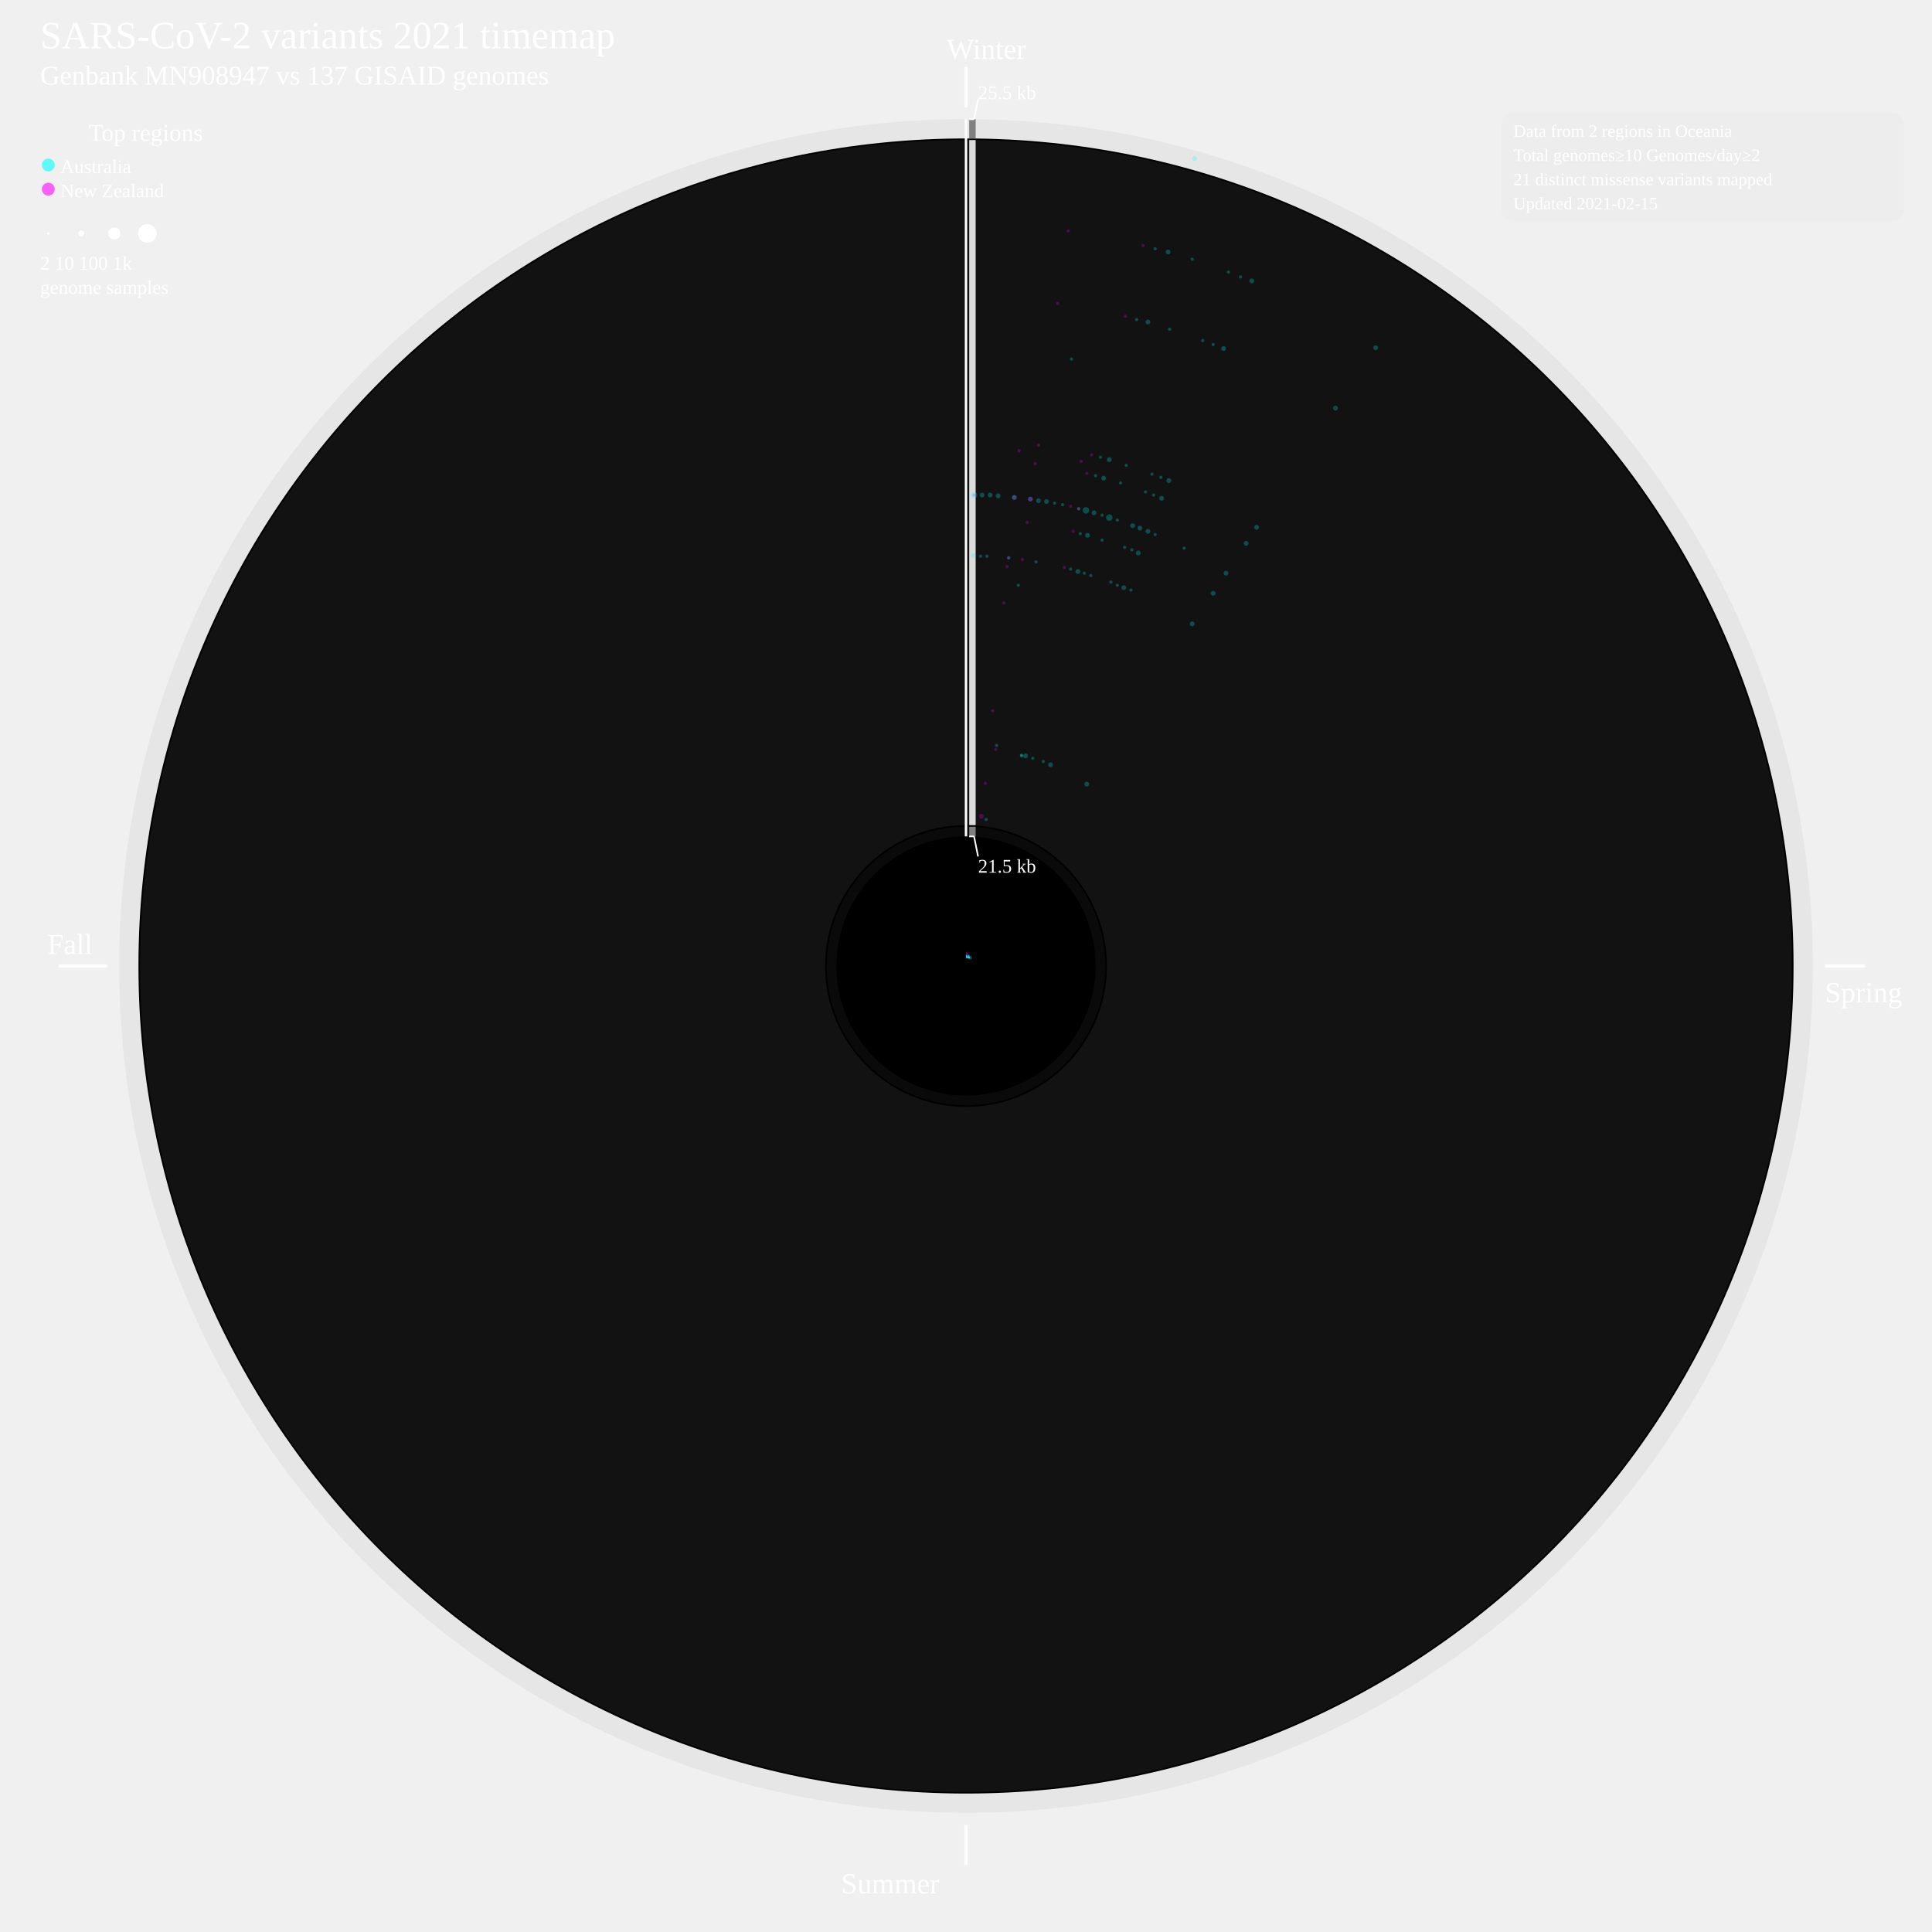
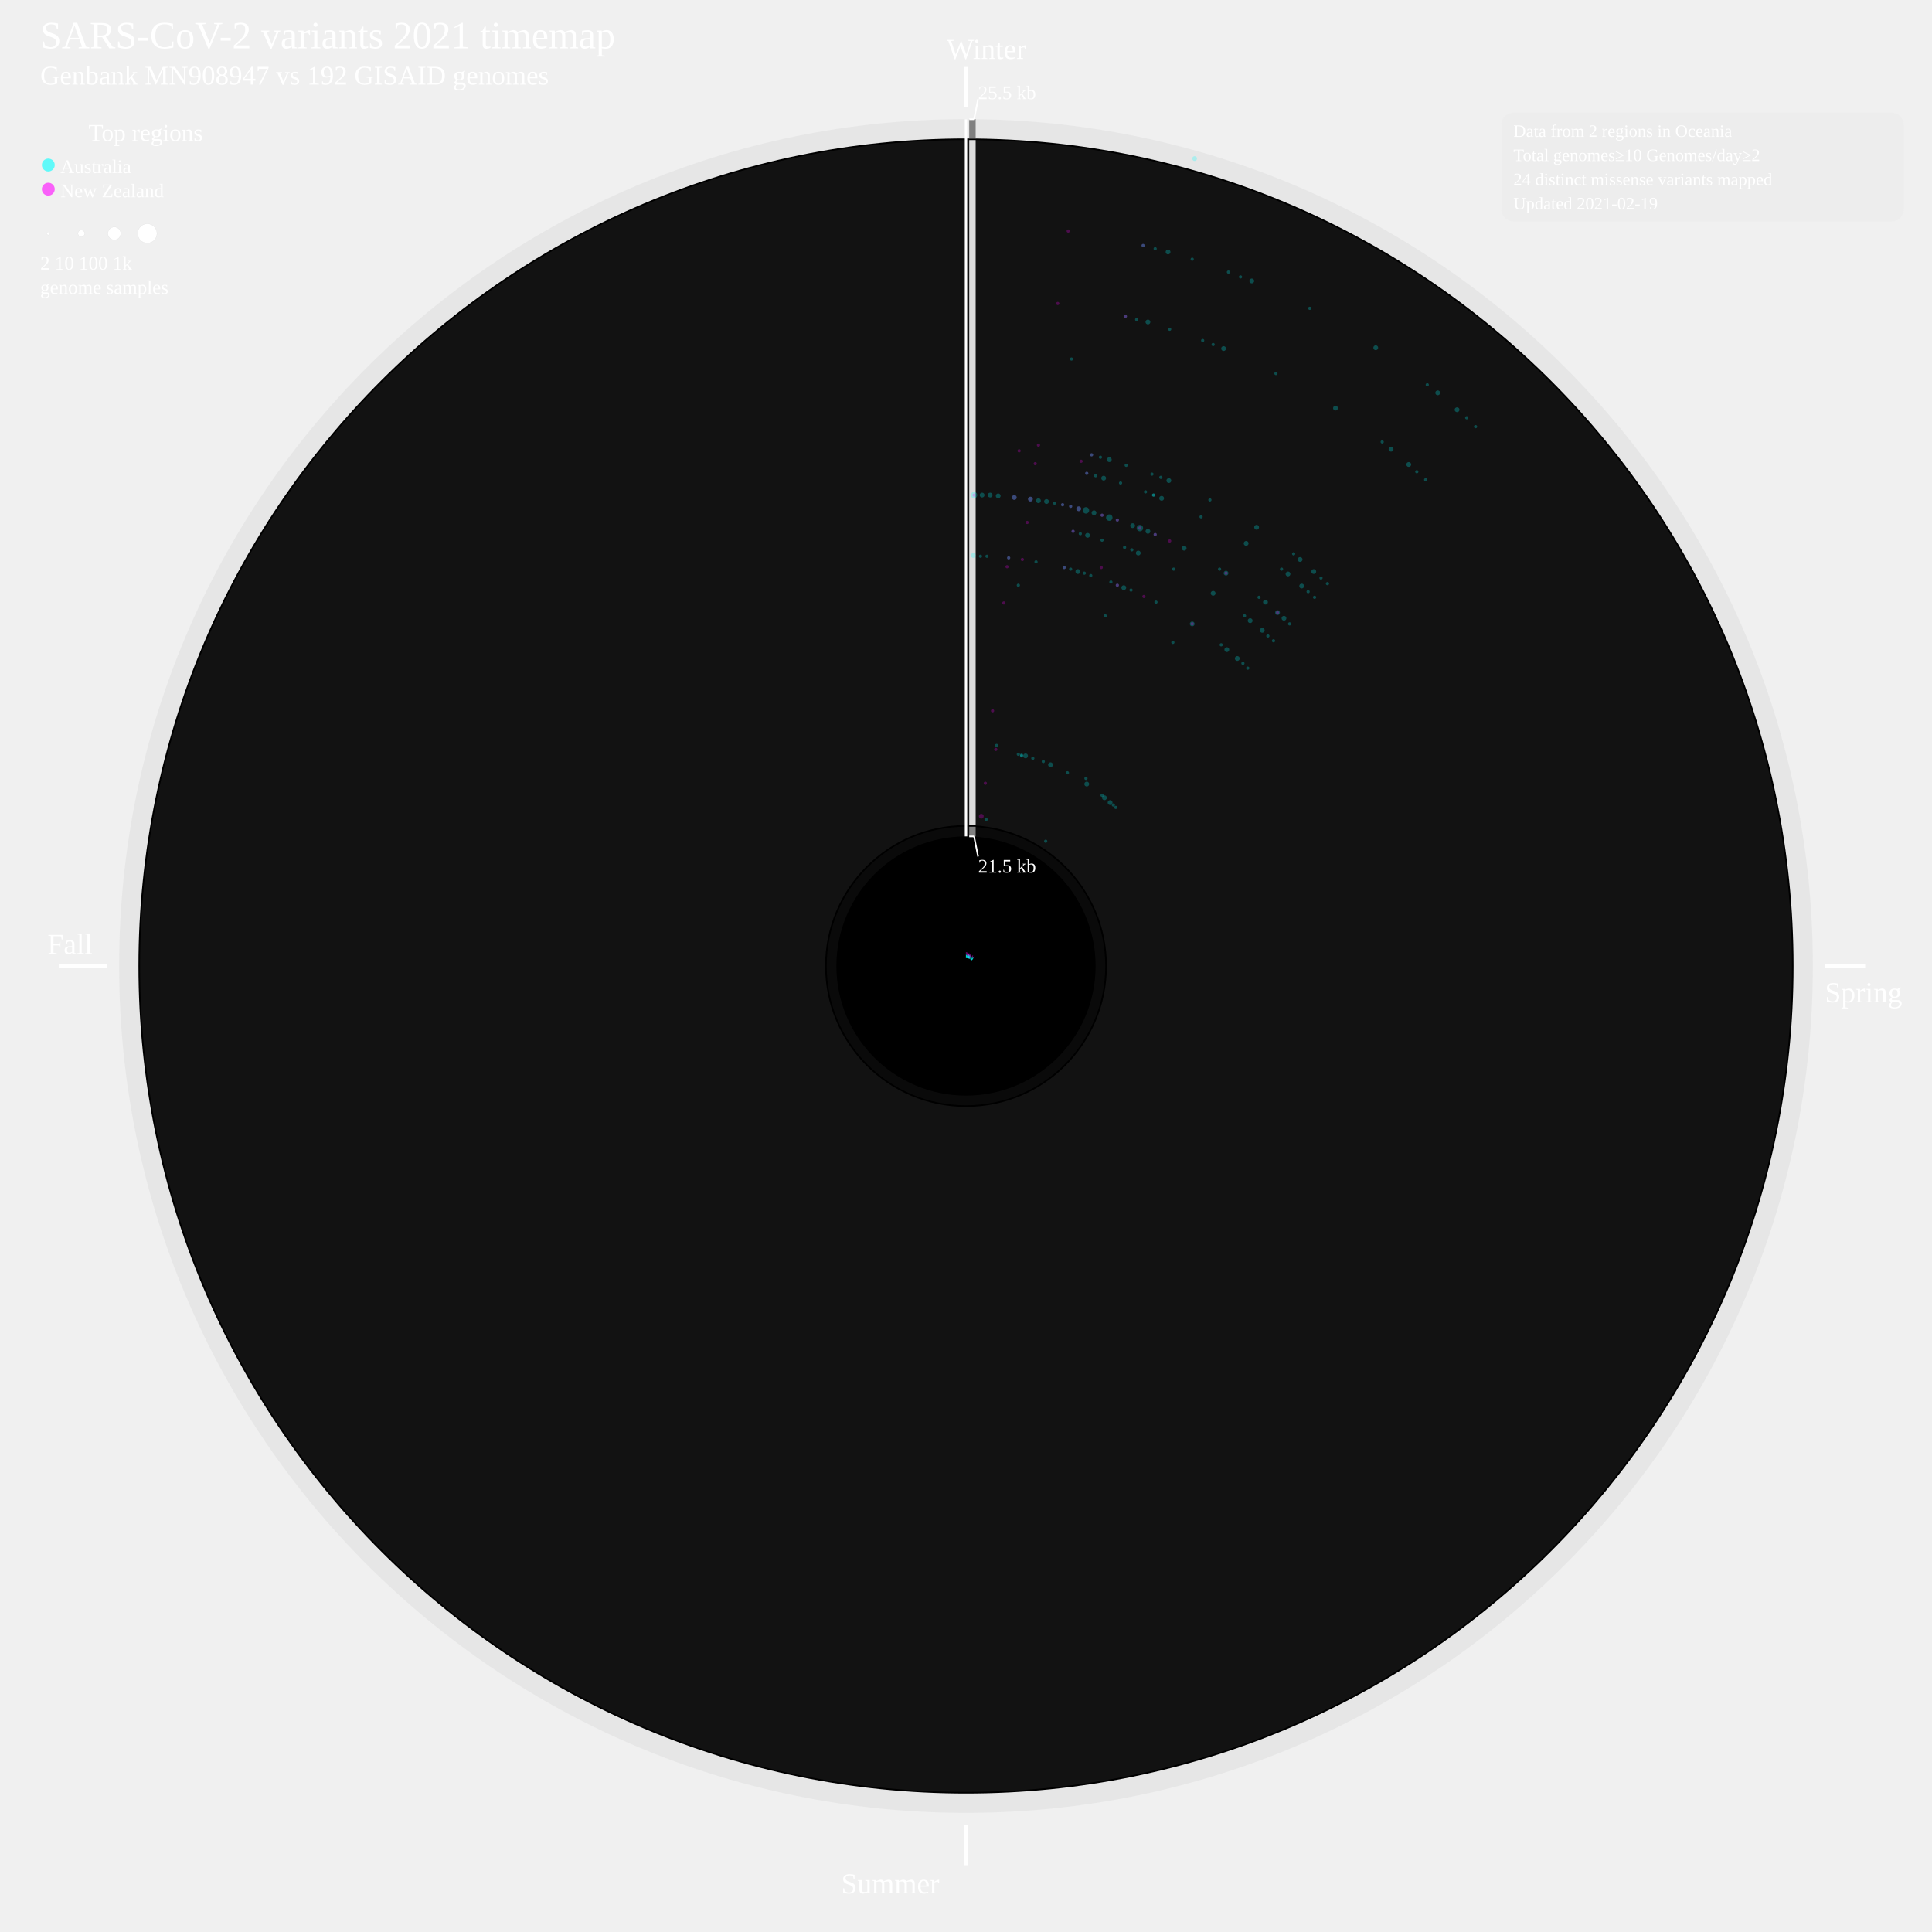
<svg xmlns="http://www.w3.org/2000/svg" width="2400" height="2400" style="background-color:black">
  <defs>
    <style type="text/css">
	.sb {
	stroke-width:0.8;
	stroke-opacity:50%;
	}
	.cv {
	stroke: none;
	fill-opacity:0.25;
	}
	a:link, a:visited {
	cursor: pointer;
	}
	a:hover, a:active {
	outline: dotted 2px yellow;
	}
	g:hover, g:active {
	outline: dotted 2px yellow;
	}
	</style>
  </defs>
  <circle cx="1200" cy="1200" r="1052" style="fill:grey;stroke:black;stroke-width:0;fill-opacity:0.085;" />
  <circle cx="1200" cy="1200" r="1028" style="fill:black;stroke:black;stroke-width:0;fill-opacity:1;" />
  <circle cx="1200" cy="1200" r="1026" style="fill:gainsboro;stroke:black;stroke-width:0;fill-opacity:0.085;" />
  <circle cx="1200" cy="1200" r="175" style="fill:black;stroke:black;stroke-width:0;fill-opacity:1;" />
  <circle cx="1200" cy="1200" r="173" style="fill:grey;stroke:black;stroke-width:0;fill-opacity:0.085;" />
  <circle cx="1200" cy="1200" r="161" style="fill:black;stroke:black;stroke-width:0;fill-opacity:1;" />
  <a href="https://bcgsc.github.io/SARS2_2021">
    <text font-size="4.0em" x="50" y="60" fill="white">SARS-CoV-2 variants 2021 timemap</text>
  </a>
-   <text font-size="2.8em" x="50" y="105" fill="white">Genbank MN908947 vs 137 GISAID genomes</text>
+   <text font-size="2.8em" x="50" y="105" fill="white">Genbank MN908947 vs 192 GISAID genomes</text>
  <line x1="1200" y1="83.131" x2="1200" y2="133.131" style="stroke:white;stroke-width:4" />
  <text font-size="3.0em" x="1176" y="73.131" fill="white">Winter</text>
  <line x1="2267" y1="1200" x2="2317" y2="1200" style="stroke:white;stroke-width:4" />
  <text font-size="3.0em" x="2267" y="1245" fill="white">Spring</text>
  <line x1="1200" y1="2267" x2="1200" y2="2317" style="stroke:white;stroke-width:4" />
  <text font-size="3.0em" x="1045" y="2352" fill="white">Summer</text>
  <line x1="133" y1="1200" x2="73" y2="1200" style="stroke:white;stroke-width:4" />
  <text font-size="3.0em" x="59" y="1185" fill="white">Fall</text>
  <g>
    <line x1="1208" y1="1039" x2="1208" y2="1027" style="stroke:grey;stroke-width:8" />
  </g>
  <g>
    <line x1="1208" y1="1025" x2="1208" y2="174" style="stroke:gainsboro;stroke-width:8" />
  </g>
  <g>
    <line x1="1208" y1="172" x2="1208" y2="148" style="stroke:grey;stroke-width:8" />
  </g>
  <line x1="1200" y1="148.131" x2="1200" y2="1039" style="stroke:white;stroke-width:3" />
  <line x1="1204" y1="148.131" x2="1210" y2="148.131" style="stroke:white;stroke-width:2" />
  <line x1="1210" y1="148.131" x2="1215" y2="123.131" style="stroke:white;stroke-width:2" />
  <line x1="1204" y1="1039" x2="1210" y2="1039" style="stroke:white;stroke-width:2" />
  <line x1="1210" y1="1039" x2="1215" y2="1064" style="stroke:white;stroke-width:2" />
  <text font-size="2.0em" x="1215" y="123.131" fill="white">25.5 kb</text>
  <text font-size="2.0em" x="1215" y="1084" fill="white">21.5 kb</text>
  <text font-size="2.5em" x="110" y="175" fill="white">Top regions</text>
  <circle cx="60" cy="205" r="8" style="fill:cyan;stroke:black;stroke-width:0;fill-opacity:0.6;" />
  <text font-size="2.0em" x="75" y="215" fill="white">Australia</text>
  <circle cx="60" cy="235" r="8" style="fill:fuchsia;stroke:black;stroke-width:0;fill-opacity:0.6;" />
  <text font-size="2.0em" x="75" y="245" fill="white">New Zealand</text>
  <circle cx="60" cy="290" r="1.908" style="fill:white;stroke:lightgrey;stroke-width:0.2;" />
  <circle cx="101" cy="290" r="4.166" style="fill:white;stroke:lightgrey;stroke-width:0.2;" />
  <circle cx="142" cy="290" r="8.017" style="fill:white;stroke:lightgrey;stroke-width:0.2;" />
  <circle cx="183" cy="290" r="12.002" style="fill:white;stroke:lightgrey;stroke-width:0.2;" />
  <text font-size="2.0em" x="50" y="335" fill="white">2      10        100        1k</text>
  <text font-size="2.0em" x="50" y="365" fill="white">genome samples</text>
  <g>
    <line x1="1200.2" y1="1190.0" x2="1200.3" y2="1185.0" style="stroke:cyan;" class="sb" />
  </g>
  <g>
    <line x1="1200.3" y1="1185.0" x2="1200.3" y2="1182.8" style="stroke:fuchsia;" class="sb" />
  </g>
  <g>
    <circle cx="1209" cy="690" r="3" style="fill:cyan;" class="cv" />
  </g>
  <g>
    <circle cx="1210" cy="615" r="4" style="fill:cyan;" class="cv" />
  </g>
  <g>
    <circle cx="1210" cy="615" r="2" style="fill:fuchsia;" class="cv" />
  </g>
  <g>
    <line x1="1200.3" y1="1190.0" x2="1200.5" y2="1186.2" style="stroke:cyan;" class="sb" />
  </g>
  <g>
    <circle cx="1218" cy="691" r="2" style="fill:cyan;" class="cv" />
  </g>
  <g>
    <circle cx="1220" cy="615" r="3" style="fill:cyan;" class="cv" />
  </g>
  <g>
    <line x1="1200.5" y1="1190.0" x2="1200.7" y2="1186.5" style="stroke:cyan;" class="sb" />
  </g>
  <g>
    <circle cx="1226" cy="691" r="2" style="fill:cyan;" class="cv" />
  </g>
  <g>
    <circle cx="1230" cy="615" r="3" style="fill:cyan;" class="cv" />
  </g>
  <g>
    <line x1="1200.7" y1="1190.0" x2="1200.9" y2="1186.9" style="stroke:cyan;" class="sb" />
  </g>
  <g>
    <circle cx="1240" cy="616" r="3" style="fill:cyan;" class="cv" />
  </g>
  <g>
    <line x1="1201.0" y1="1190.1" x2="1201.4" y2="1186.9" style="stroke:cyan;" class="sb" />
  </g>
  <g>
    <line x1="1201.4" y1="1186.9" x2="1201.7" y2="1183.1" style="stroke:fuchsia;" class="sb" />
  </g>
  <g>
    <circle cx="1219" cy="1014" r="3" style="fill:fuchsia;" class="cv" />
  </g>
  <g>
    <circle cx="1224" cy="973" r="2" style="fill:fuchsia;" class="cv" />
  </g>
  <g>
    <circle cx="1233" cy="883" r="2" style="fill:fuchsia;" class="cv" />
  </g>
  <g>
    <circle cx="1247" cy="749" r="2" style="fill:fuchsia;" class="cv" />
  </g>
  <g>
    <circle cx="1251" cy="704" r="2" style="fill:fuchsia;" class="cv" />
  </g>
  <g>
    <circle cx="1253" cy="693" r="2" style="fill:fuchsia;" class="cv" />
  </g>
  <g>
    <circle cx="1253" cy="693" r="2" style="fill:cyan;" class="cv" />
  </g>
  <g>
    <circle cx="1260" cy="618" r="3" style="fill:fuchsia;" class="cv" />
  </g>
  <g>
    <circle cx="1260" cy="618" r="3" style="fill:cyan;" class="cv" />
  </g>
  <g>
    <circle cx="1266" cy="560" r="2" style="fill:fuchsia;" class="cv" />
  </g>
  <g>
    <line x1="1201.4" y1="1190.1" x2="1201.8" y2="1187.0" style="stroke:cyan;" class="sb" />
  </g>
  <g>
    <line x1="1201.8" y1="1187.0" x2="1202.2" y2="1183.9" style="stroke:fuchsia;" class="sb" />
  </g>
  <g>
    <circle cx="1225" cy="1018" r="2" style="fill:cyan;" class="cv" />
  </g>
  <g>
    <circle cx="1237" cy="931" r="2" style="fill:fuchsia;" class="cv" />
  </g>
  <g>
    <circle cx="1238" cy="926" r="2" style="fill:cyan;" class="cv" />
  </g>
  <g>
    <circle cx="1265" cy="727" r="2" style="fill:cyan;" class="cv" />
  </g>
  <g>
    <circle cx="1270" cy="695" r="2" style="fill:fuchsia;" class="cv" />
  </g>
  <g>
    <circle cx="1276" cy="649" r="2" style="fill:fuchsia;" class="cv" />
  </g>
  <g>
+     <circle cx="1280" cy="620" r="3" style="fill:fuchsia;" class="cv" />
+   </g>
+   <g>
    <circle cx="1280" cy="620" r="3" style="fill:cyan;" class="cv" />
  </g>
  <g>
-     <circle cx="1280" cy="620" r="3" style="fill:fuchsia;" class="cv" />
-   </g>
-   <g>
    <circle cx="1286" cy="576" r="2" style="fill:fuchsia;" class="cv" />
  </g>
  <g>
    <circle cx="1290" cy="553" r="2" style="fill:fuchsia;" class="cv" />
  </g>
  <g>
    <circle cx="1314" cy="377" r="2" style="fill:fuchsia;" class="cv" />
  </g>
  <g>
    <circle cx="1327" cy="287" r="2" style="fill:fuchsia;" class="cv" />
  </g>
  <g>
    <line x1="1201.5" y1="1190.1" x2="1202.0" y2="1187.0" style="stroke:cyan;" class="sb" />
  </g>
  <g>
    <circle cx="1290" cy="622" r="3" style="fill:cyan;" class="cv" />
  </g>
  <g>
    <line x1="1201.7" y1="1190.1" x2="1202.3" y2="1186.7" style="stroke:cyan;" class="sb" />
  </g>
  <g>
    <circle cx="1287" cy="698" r="2" style="fill:cyan;" class="cv" />
  </g>
  <g>
    <circle cx="1300" cy="623" r="3" style="fill:cyan;" class="cv" />
  </g>
  <g>
    <circle cx="1331" cy="446" r="2" style="fill:cyan;" class="cv" />
  </g>
  <g>
-     <line x1="1201.9" y1="1190.2" x2="1202.3" y2="1188.1" style="stroke:cyan;" class="sb" />
+     <line x1="1201.9" y1="1190.2" x2="1202.4" y2="1187.5" style="stroke:cyan;" class="sb" />
  </g>
  <g>
    <circle cx="1310" cy="625" r="2" style="fill:cyan;" class="cv" />
  </g>
  <g>
    <line x1="1202.1" y1="1190.2" x2="1202.5" y2="1188.1" style="stroke:cyan;" class="sb" />
  </g>
  <g>
+     <line x1="1202.5" y1="1188.1" x2="1202.9" y2="1186.0" style="stroke:fuchsia;" class="sb" />
+   </g>
+   <g>
+     <circle cx="1320" cy="627" r="2" style="fill:fuchsia;" class="cv" />
+   </g>
+   <g>
    <circle cx="1320" cy="627" r="2" style="fill:cyan;" class="cv" />
  </g>
  <g>
-     <line x1="1202.2" y1="1190.2" x2="1202.8" y2="1187.6" style="stroke:fuchsia;" class="sb" />
+     <line x1="1202.2" y1="1190.2" x2="1202.7" y2="1188.2" style="stroke:cyan;" class="sb" />
+   </g>
+   <g>
+     <line x1="1202.7" y1="1188.2" x2="1203.3" y2="1185.5" style="stroke:fuchsia;" class="sb" />
  </g>
  <g>
    <circle cx="1330" cy="629" r="2" style="fill:fuchsia;" class="cv" />
  </g>
  <g>
+     <circle cx="1330" cy="629" r="2" style="fill:cyan;" class="cv" />
+   </g>
+   <g>
    <circle cx="1343" cy="573" r="2" style="fill:fuchsia;" class="cv" />
  </g>
  <g>
-     <line x1="1202.4" y1="1190.3" x2="1202.9" y2="1188.2" style="stroke:cyan;" class="sb" />
-   </g>
-   <g>
-     <line x1="1202.9" y1="1188.2" x2="1203.5" y2="1185.6" style="stroke:fuchsia;" class="sb" />
+     <line x1="1202.4" y1="1190.3" x2="1203.1" y2="1187.2" style="stroke:cyan;" class="sb" />
+   </g>
+   <g>
+     <line x1="1203.1" y1="1187.2" x2="1203.9" y2="1184.2" style="stroke:fuchsia;" class="sb" />
+   </g>
+   <g>
+     <circle cx="1265" cy="937" r="2" style="fill:cyan;" class="cv" />
  </g>
  <g>
    <circle cx="1322" cy="705" r="2" style="fill:fuchsia;" class="cv" />
  </g>
  <g>
+     <circle cx="1322" cy="705" r="2" style="fill:cyan;" class="cv" />
+   </g>
+   <g>
+     <circle cx="1333" cy="660" r="2" style="fill:cyan;" class="cv" />
+   </g>
+   <g>
    <circle cx="1333" cy="660" r="2" style="fill:fuchsia;" class="cv" />
  </g>
  <g>
-     <circle cx="1340" cy="632" r="2" style="fill:fuchsia;" class="cv" />
-   </g>
-   <g>
-     <circle cx="1340" cy="632" r="2" style="fill:cyan;" class="cv" />
+     <circle cx="1340" cy="632" r="3" style="fill:fuchsia;" class="cv" />
+   </g>
+   <g>
+     <circle cx="1340" cy="632" r="3" style="fill:cyan;" class="cv" />
  </g>
  <g>
    <circle cx="1350" cy="588" r="2" style="fill:fuchsia;" class="cv" />
  </g>
  <g>
+     <circle cx="1350" cy="588" r="2" style="fill:cyan;" class="cv" />
+   </g>
+   <g>
    <circle cx="1356" cy="565" r="2" style="fill:fuchsia;" class="cv" />
  </g>
  <g>
+     <circle cx="1356" cy="565" r="2" style="fill:cyan;" class="cv" />
+   </g>
+   <g>
+     <circle cx="1398" cy="393" r="2" style="fill:cyan;" class="cv" />
+   </g>
+   <g>
    <circle cx="1398" cy="393" r="2" style="fill:fuchsia;" class="cv" />
  </g>
  <g>
    <circle cx="1420" cy="305" r="2" style="fill:fuchsia;" class="cv" />
  </g>
  <g>
+     <circle cx="1420" cy="305" r="2" style="fill:cyan;" class="cv" />
+   </g>
+   <g>
    <line x1="1202.6" y1="1190.3" x2="1203.7" y2="1185.8" style="stroke:cyan;" class="sb" />
  </g>
  <g>
    <circle cx="1269" cy="939" r="2" style="fill:cyan;" class="cv" />
  </g>
  <g>
    <circle cx="1269" cy="938" r="2" style="fill:cyan;" class="cv" />
  </g>
  <g>
    <circle cx="1330" cy="707" r="2" style="fill:cyan;" class="cv" />
  </g>
  <g>
    <circle cx="1342" cy="663" r="2" style="fill:cyan;" class="cv" />
  </g>
  <g>
    <circle cx="1349" cy="634" r="4" style="fill:cyan;" class="cv" />
  </g>
  <g>
    <circle cx="1361" cy="591" r="2" style="fill:cyan;" class="cv" />
  </g>
  <g>
    <circle cx="1367" cy="568" r="2" style="fill:cyan;" class="cv" />
  </g>
  <g>
    <circle cx="1412" cy="397" r="2" style="fill:cyan;" class="cv" />
  </g>
  <g>
    <circle cx="1435" cy="309" r="2" style="fill:cyan;" class="cv" />
  </g>
  <g>
    <line x1="1202.7" y1="1190.4" x2="1203.7" y2="1187.0" style="stroke:cyan;" class="sb" />
  </g>
  <g>
    <circle cx="1274" cy="939" r="3" style="fill:cyan;" class="cv" />
  </g>
  <g>
    <circle cx="1339" cy="710" r="3" style="fill:cyan;" class="cv" />
  </g>
  <g>
    <circle cx="1351" cy="665" r="3" style="fill:cyan;" class="cv" />
  </g>
  <g>
    <circle cx="1359" cy="637" r="3" style="fill:cyan;" class="cv" />
  </g>
  <g>
    <circle cx="1371" cy="594" r="3" style="fill:cyan;" class="cv" />
  </g>
  <g>
    <circle cx="1378" cy="571" r="3" style="fill:cyan;" class="cv" />
  </g>
  <g>
    <circle cx="1426" cy="400" r="3" style="fill:cyan;" class="cv" />
  </g>
  <g>
    <circle cx="1451" cy="313" r="3" style="fill:cyan;" class="cv" />
  </g>
  <g>
    <circle cx="1484" cy="197" r="3" style="fill:cyan;" class="cv" />
  </g>
  <g>
    <line x1="1202.9" y1="1190.4" x2="1203.7" y2="1187.8" style="stroke:cyan;" class="sb" />
  </g>
  <g>
+     <line x1="1203.7" y1="1187.8" x2="1204.3" y2="1185.8" style="stroke:fuchsia;" class="sb" />
+   </g>
+   <g>
    <circle cx="1347" cy="712" r="2" style="fill:cyan;" class="cv" />
  </g>
  <g>
    <circle cx="1369" cy="640" r="2" style="fill:cyan;" class="cv" />
  </g>
  <g>
+     <circle cx="1369" cy="640" r="2" style="fill:fuchsia;" class="cv" />
+   </g>
+   <g>
    <line x1="1203.0" y1="1190.5" x2="1204.3" y2="1186.6" style="stroke:cyan;" class="sb" />
  </g>
  <g>
    <circle cx="1283" cy="942" r="2" style="fill:cyan;" class="cv" />
  </g>
  <g>
    <circle cx="1355" cy="715" r="2" style="fill:cyan;" class="cv" />
  </g>
  <g>
    <circle cx="1369" cy="671" r="2" style="fill:cyan;" class="cv" />
  </g>
  <g>
    <circle cx="1378" cy="643" r="4" style="fill:cyan;" class="cv" />
  </g>
  <g>
    <circle cx="1392" cy="600" r="2" style="fill:cyan;" class="cv" />
  </g>
  <g>
    <circle cx="1399" cy="578" r="2" style="fill:cyan;" class="cv" />
  </g>
  <g>
    <circle cx="1453" cy="409" r="2" style="fill:cyan;" class="cv" />
  </g>
  <g>
    <circle cx="1481" cy="322" r="2" style="fill:cyan;" class="cv" />
  </g>
  <g>
    <line x1="1203.2" y1="1190.5" x2="1203.9" y2="1188.5" style="stroke:cyan;" class="sb" />
  </g>
  <g>
+     <line x1="1203.9" y1="1188.5" x2="1204.6" y2="1186.5" style="stroke:fuchsia;" class="sb" />
+   </g>
+   <g>
+     <circle cx="1368" cy="705" r="2" style="fill:fuchsia;" class="cv" />
+   </g>
+   <g>
    <circle cx="1388" cy="646" r="2" style="fill:cyan;" class="cv" />
  </g>
  <g>
+     <circle cx="1388" cy="646" r="2" style="fill:fuchsia;" class="cv" />
+   </g>
+   <g>
    <line x1="1203.4" y1="1190.6" x2="1204.1" y2="1188.6" style="stroke:cyan;" class="sb" />
  </g>
  <g>
    <line x1="1203.5" y1="1190.6" x2="1204.6" y2="1187.7" style="stroke:cyan;" class="sb" />
  </g>
  <g>
    <circle cx="1296" cy="946" r="2" style="fill:cyan;" class="cv" />
  </g>
  <g>
    <circle cx="1380" cy="723" r="2" style="fill:cyan;" class="cv" />
  </g>
  <g>
    <circle cx="1397" cy="680" r="2" style="fill:cyan;" class="cv" />
  </g>
  <g>
    <circle cx="1407" cy="653" r="3" style="fill:cyan;" class="cv" />
  </g>
  <g>
    <circle cx="1423" cy="611" r="2" style="fill:cyan;" class="cv" />
  </g>
  <g>
    <circle cx="1431" cy="589" r="2" style="fill:cyan;" class="cv" />
  </g>
  <g>
    <circle cx="1494" cy="423" r="2" style="fill:cyan;" class="cv" />
  </g>
  <g>
    <circle cx="1526" cy="338" r="2" style="fill:cyan;" class="cv" />
  </g>
  <g>
-     <line x1="1203.7" y1="1190.7" x2="1204.9" y2="1187.8" style="stroke:cyan;" class="sb" />
+     <line x1="1203.7" y1="1190.7" x2="1205.2" y2="1186.9" style="stroke:cyan;" class="sb" />
+   </g>
+   <g>
+     <line x1="1205.2" y1="1186.9" x2="1206.0" y2="1184.9" style="stroke:fuchsia;" class="sb" />
+   </g>
+   <g>
+     <circle cx="1373" cy="765" r="2" style="fill:cyan;" class="cv" />
  </g>
  <g>
    <circle cx="1388" cy="727" r="2" style="fill:cyan;" class="cv" />
  </g>
  <g>
+     <circle cx="1388" cy="727" r="2" style="fill:fuchsia;" class="cv" />
+   </g>
+   <g>
    <circle cx="1406" cy="683" r="2" style="fill:cyan;" class="cv" />
  </g>
  <g>
-     <circle cx="1416" cy="656" r="3" style="fill:cyan;" class="cv" />
+     <circle cx="1416" cy="656" r="4" style="fill:cyan;" class="cv" />
+   </g>
+   <g>
+     <circle cx="1416" cy="656" r="2" style="fill:fuchsia;" class="cv" />
  </g>
  <g>
    <circle cx="1433" cy="615" r="2" style="fill:cyan;" class="cv" />
  </g>
  <g>
+     <circle cx="1433" cy="615" r="2" style="fill:cyan;" class="cv" />
+   </g>
+   <g>
    <circle cx="1442" cy="593" r="2" style="fill:cyan;" class="cv" />
  </g>
  <g>
    <circle cx="1507" cy="428" r="2" style="fill:cyan;" class="cv" />
  </g>
  <g>
    <circle cx="1541" cy="344" r="2" style="fill:cyan;" class="cv" />
  </g>
  <g>
    <line x1="1203.9" y1="1190.8" x2="1205.1" y2="1187.9" style="stroke:cyan;" class="sb" />
  </g>
  <g>
    <circle cx="1305" cy="950" r="3" style="fill:cyan;" class="cv" />
  </g>
  <g>
    <circle cx="1396" cy="730" r="3" style="fill:cyan;" class="cv" />
  </g>
  <g>
    <circle cx="1414" cy="687" r="3" style="fill:cyan;" class="cv" />
  </g>
  <g>
    <circle cx="1426" cy="660" r="3" style="fill:cyan;" class="cv" />
  </g>
  <g>
    <circle cx="1443" cy="619" r="3" style="fill:cyan;" class="cv" />
  </g>
  <g>
    <circle cx="1452" cy="597" r="3" style="fill:cyan;" class="cv" />
  </g>
  <g>
    <circle cx="1520" cy="433" r="3" style="fill:cyan;" class="cv" />
  </g>
  <g>
    <circle cx="1555" cy="349" r="3" style="fill:cyan;" class="cv" />
  </g>
  <g>
    <line x1="1204.0" y1="1190.8" x2="1205.1" y2="1188.4" style="stroke:cyan;" class="sb" />
  </g>
  <g>
+     <line x1="1205.1" y1="1188.4" x2="1206.0" y2="1186.4" style="stroke:fuchsia;" class="sb" />
+   </g>
+   <g>
    <circle cx="1405" cy="733" r="2" style="fill:cyan;" class="cv" />
  </g>
  <g>
    <circle cx="1435" cy="664" r="2" style="fill:cyan;" class="cv" />
  </g>
  <g>
-     <line x1="1204.6" y1="1191.1" x2="1205.6" y2="1189.2" style="stroke:cyan;" class="sb" />
-   </g>
-   <g>
-     <circle cx="1471" cy="681" r="2" style="fill:cyan;" class="cv" />
+     <circle cx="1435" cy="664" r="2" style="fill:fuchsia;" class="cv" />
+   </g>
+   <g>
+     <line x1="1204.3" y1="1191.0" x2="1205.3" y2="1189.0" style="stroke:fuchsia;" class="sb" />
+   </g>
+   <g>
+     <circle cx="1421" cy="741" r="2" style="fill:fuchsia;" class="cv" />
+   </g>
+   <g>
+     <circle cx="1453" cy="672" r="2" style="fill:fuchsia;" class="cv" />
+   </g>
+   <g>
+     <line x1="1204.6" y1="1191.1" x2="1206.4" y2="1187.8" style="stroke:cyan;" class="sb" />
+   </g>
+   <g>
+     <circle cx="1326" cy="960" r="2" style="fill:cyan;" class="cv" />
+   </g>
+   <g>
+     <circle cx="1436" cy="748" r="2" style="fill:cyan;" class="cv" />
+   </g>
+   <g>
+     <circle cx="1458" cy="707" r="2" style="fill:cyan;" class="cv" />
+   </g>
+   <g>
+     <circle cx="1471" cy="681" r="3" style="fill:cyan;" class="cv" />
+   </g>
+   <g>
+     <circle cx="1492" cy="642" r="2" style="fill:cyan;" class="cv" />
+   </g>
+   <g>
+     <circle cx="1503" cy="621" r="2" style="fill:cyan;" class="cv" />
+   </g>
+   <g>
+     <circle cx="1585" cy="464" r="2" style="fill:cyan;" class="cv" />
+   </g>
+   <g>
+     <circle cx="1627" cy="383" r="2" style="fill:cyan;" class="cv" />
+   </g>
+   <g>
+     <line x1="1205.4" y1="1191.6" x2="1206.8" y2="1189.3" style="stroke:cyan;" class="sb" />
+   </g>
+   <g>
+     <circle cx="1299" cy="1045" r="2" style="fill:cyan;" class="cv" />
+   </g>
+   <g>
+     <circle cx="1349" cy="967" r="2" style="fill:cyan;" class="cv" />
+   </g>
+   <g>
+     <circle cx="1457" cy="798" r="2" style="fill:cyan;" class="cv" />
+   </g>
+   <g>
+     <circle cx="1515" cy="707" r="2" style="fill:cyan;" class="cv" />
  </g>
  <g>
    <line x1="1205.5" y1="1191.7" x2="1207.5" y2="1188.7" style="stroke:cyan;" class="sb" />
  </g>
  <g>
+     <line x1="1207.5" y1="1188.7" x2="1208.6" y2="1187.0" style="stroke:fuchsia;" class="sb" />
+   </g>
+   <g>
    <circle cx="1350" cy="974" r="3" style="fill:cyan;" class="cv" />
  </g>
  <g>
    <circle cx="1481" cy="775" r="3" style="fill:cyan;" class="cv" />
  </g>
  <g>
+     <circle cx="1481" cy="775" r="2" style="fill:fuchsia;" class="cv" />
+   </g>
+   <g>
    <circle cx="1507" cy="737" r="3" style="fill:cyan;" class="cv" />
  </g>
  <g>
    <circle cx="1523" cy="712" r="3" style="fill:cyan;" class="cv" />
  </g>
  <g>
+     <circle cx="1523" cy="712" r="2" style="fill:fuchsia;" class="cv" />
+   </g>
+   <g>
    <circle cx="1548" cy="675" r="3" style="fill:cyan;" class="cv" />
  </g>
  <g>
    <circle cx="1561" cy="655" r="3" style="fill:cyan;" class="cv" />
  </g>
  <g>
    <circle cx="1659" cy="507" r="3" style="fill:cyan;" class="cv" />
  </g>
  <g>
    <circle cx="1709" cy="432" r="3" style="fill:cyan;" class="cv" />
+   </g>
+   <g>
+     <line x1="1206.2" y1="1192.2" x2="1207.9" y2="1190.0" style="stroke:cyan;" class="sb" />
+   </g>
+   <g>
+     <circle cx="1369" cy="988" r="2" style="fill:cyan;" class="cv" />
+   </g>
+   <g>
+     <circle cx="1517" cy="801" r="2" style="fill:cyan;" class="cv" />
+   </g>
+   <g>
+     <circle cx="1546" cy="765" r="2" style="fill:cyan;" class="cv" />
+   </g>
+   <g>
+     <circle cx="1564" cy="742" r="2" style="fill:cyan;" class="cv" />
+   </g>
+   <g>
+     <circle cx="1592" cy="707" r="2" style="fill:cyan;" class="cv" />
+   </g>
+   <g>
+     <circle cx="1607" cy="688" r="2" style="fill:cyan;" class="cv" />
+   </g>
+   <g>
+     <circle cx="1717" cy="549" r="2" style="fill:cyan;" class="cv" />
+   </g>
+   <g>
+     <circle cx="1773" cy="478" r="2" style="fill:cyan;" class="cv" />
+   </g>
+   <g>
+     <line x1="1206.4" y1="1192.3" x2="1208.4" y2="1189.8" style="stroke:cyan;" class="sb" />
+   </g>
+   <g>
+     <circle cx="1372" cy="991" r="3" style="fill:cyan;" class="cv" />
+   </g>
+   <g>
+     <circle cx="1524" cy="807" r="3" style="fill:cyan;" class="cv" />
+   </g>
+   <g>
+     <circle cx="1553" cy="771" r="3" style="fill:cyan;" class="cv" />
+   </g>
+   <g>
+     <circle cx="1572" cy="748" r="3" style="fill:cyan;" class="cv" />
+   </g>
+   <g>
+     <circle cx="1600" cy="713" r="3" style="fill:cyan;" class="cv" />
+   </g>
+   <g>
+     <circle cx="1615" cy="695" r="3" style="fill:cyan;" class="cv" />
+   </g>
+   <g>
+     <circle cx="1728" cy="558" r="3" style="fill:cyan;" class="cv" />
+   </g>
+   <g>
+     <circle cx="1786" cy="488" r="3" style="fill:cyan;" class="cv" />
+   </g>
+   <g>
+     <line x1="1206.6" y1="1192.5" x2="1208.7" y2="1190.1" style="stroke:cyan;" class="sb" />
+   </g>
+   <g>
+     <line x1="1208.7" y1="1190.1" x2="1210.1" y2="1188.5" style="stroke:fuchsia;" class="sb" />
+   </g>
+   <g>
+     <circle cx="1379" cy="997" r="3" style="fill:cyan;" class="cv" />
+   </g>
+   <g>
+     <circle cx="1537" cy="818" r="3" style="fill:cyan;" class="cv" />
+   </g>
+   <g>
+     <circle cx="1568" cy="783" r="3" style="fill:cyan;" class="cv" />
+   </g>
+   <g>
+     <circle cx="1587" cy="761" r="3" style="fill:cyan;" class="cv" />
+   </g>
+   <g>
+     <circle cx="1587" cy="761" r="2" style="fill:fuchsia;" class="cv" />
+   </g>
+   <g>
+     <circle cx="1617" cy="728" r="3" style="fill:cyan;" class="cv" />
+   </g>
+   <g>
+     <circle cx="1632" cy="710" r="3" style="fill:cyan;" class="cv" />
+   </g>
+   <g>
+     <circle cx="1750" cy="577" r="3" style="fill:cyan;" class="cv" />
+   </g>
+   <g>
+     <circle cx="1810" cy="509" r="3" style="fill:cyan;" class="cv" />
+   </g>
+   <g>
+     <line x1="1206.7" y1="1192.6" x2="1209.1" y2="1190.0" style="stroke:cyan;" class="sb" />
+   </g>
+   <g>
+     <circle cx="1383" cy="1000" r="2" style="fill:cyan;" class="cv" />
+   </g>
+   <g>
+     <circle cx="1544" cy="824" r="2" style="fill:cyan;" class="cv" />
+   </g>
+   <g>
+     <circle cx="1575" cy="790" r="2" style="fill:cyan;" class="cv" />
+   </g>
+   <g>
+     <circle cx="1595" cy="768" r="3" style="fill:cyan;" class="cv" />
+   </g>
+   <g>
+     <circle cx="1625" cy="735" r="2" style="fill:cyan;" class="cv" />
+   </g>
+   <g>
+     <circle cx="1641" cy="718" r="2" style="fill:cyan;" class="cv" />
+   </g>
+   <g>
+     <circle cx="1760" cy="586" r="2" style="fill:cyan;" class="cv" />
+   </g>
+   <g>
+     <circle cx="1822" cy="519" r="2" style="fill:cyan;" class="cv" />
+   </g>
+   <g>
+     <line x1="1206.9" y1="1192.7" x2="1208.3" y2="1191.2" style="stroke:cyan;" class="sb" />
+   </g>
+   <g>
+     <circle cx="1386" cy="1003" r="2" style="fill:cyan;" class="cv" />
+   </g>
+   <g>
+     <circle cx="1550" cy="830" r="2" style="fill:cyan;" class="cv" />
+   </g>
+   <g>
+     <circle cx="1582" cy="796" r="2" style="fill:cyan;" class="cv" />
+   </g>
+   <g>
+     <circle cx="1602" cy="775" r="2" style="fill:cyan;" class="cv" />
+   </g>
+   <g>
+     <circle cx="1633" cy="742" r="2" style="fill:cyan;" class="cv" />
+   </g>
+   <g>
+     <circle cx="1649" cy="725" r="2" style="fill:cyan;" class="cv" />
+   </g>
+   <g>
+     <circle cx="1771" cy="596" r="2" style="fill:cyan;" class="cv" />
+   </g>
+   <g>
+     <circle cx="1833" cy="530" r="2" style="fill:cyan;" class="cv" />
  </g>
  <rect x="1865" y="140" width="500" height="135" rx="15" style="fill:gainsboro;stroke-width:0;fill-opacity:0.15;" />
  <text font-size="1.8em" x="1880" y="170" fill="white">Data from 2 regions in Oceania</text>
  <text font-size="1.8em" x="1880" y="200" fill="white">Total genomes≥10  Genomes/day≥2</text>
-   <text font-size="1.8em" x="1880" y="230" fill="white">21 distinct missense variants mapped</text>
-   <text font-size="1.8em" x="1880" y="260" fill="white">Updated 2021-02-15</text>
+   <text font-size="1.8em" x="1880" y="230" fill="white">24 distinct missense variants mapped</text>
+   <text font-size="1.8em" x="1880" y="260" fill="white">Updated 2021-02-19</text>
</svg>
